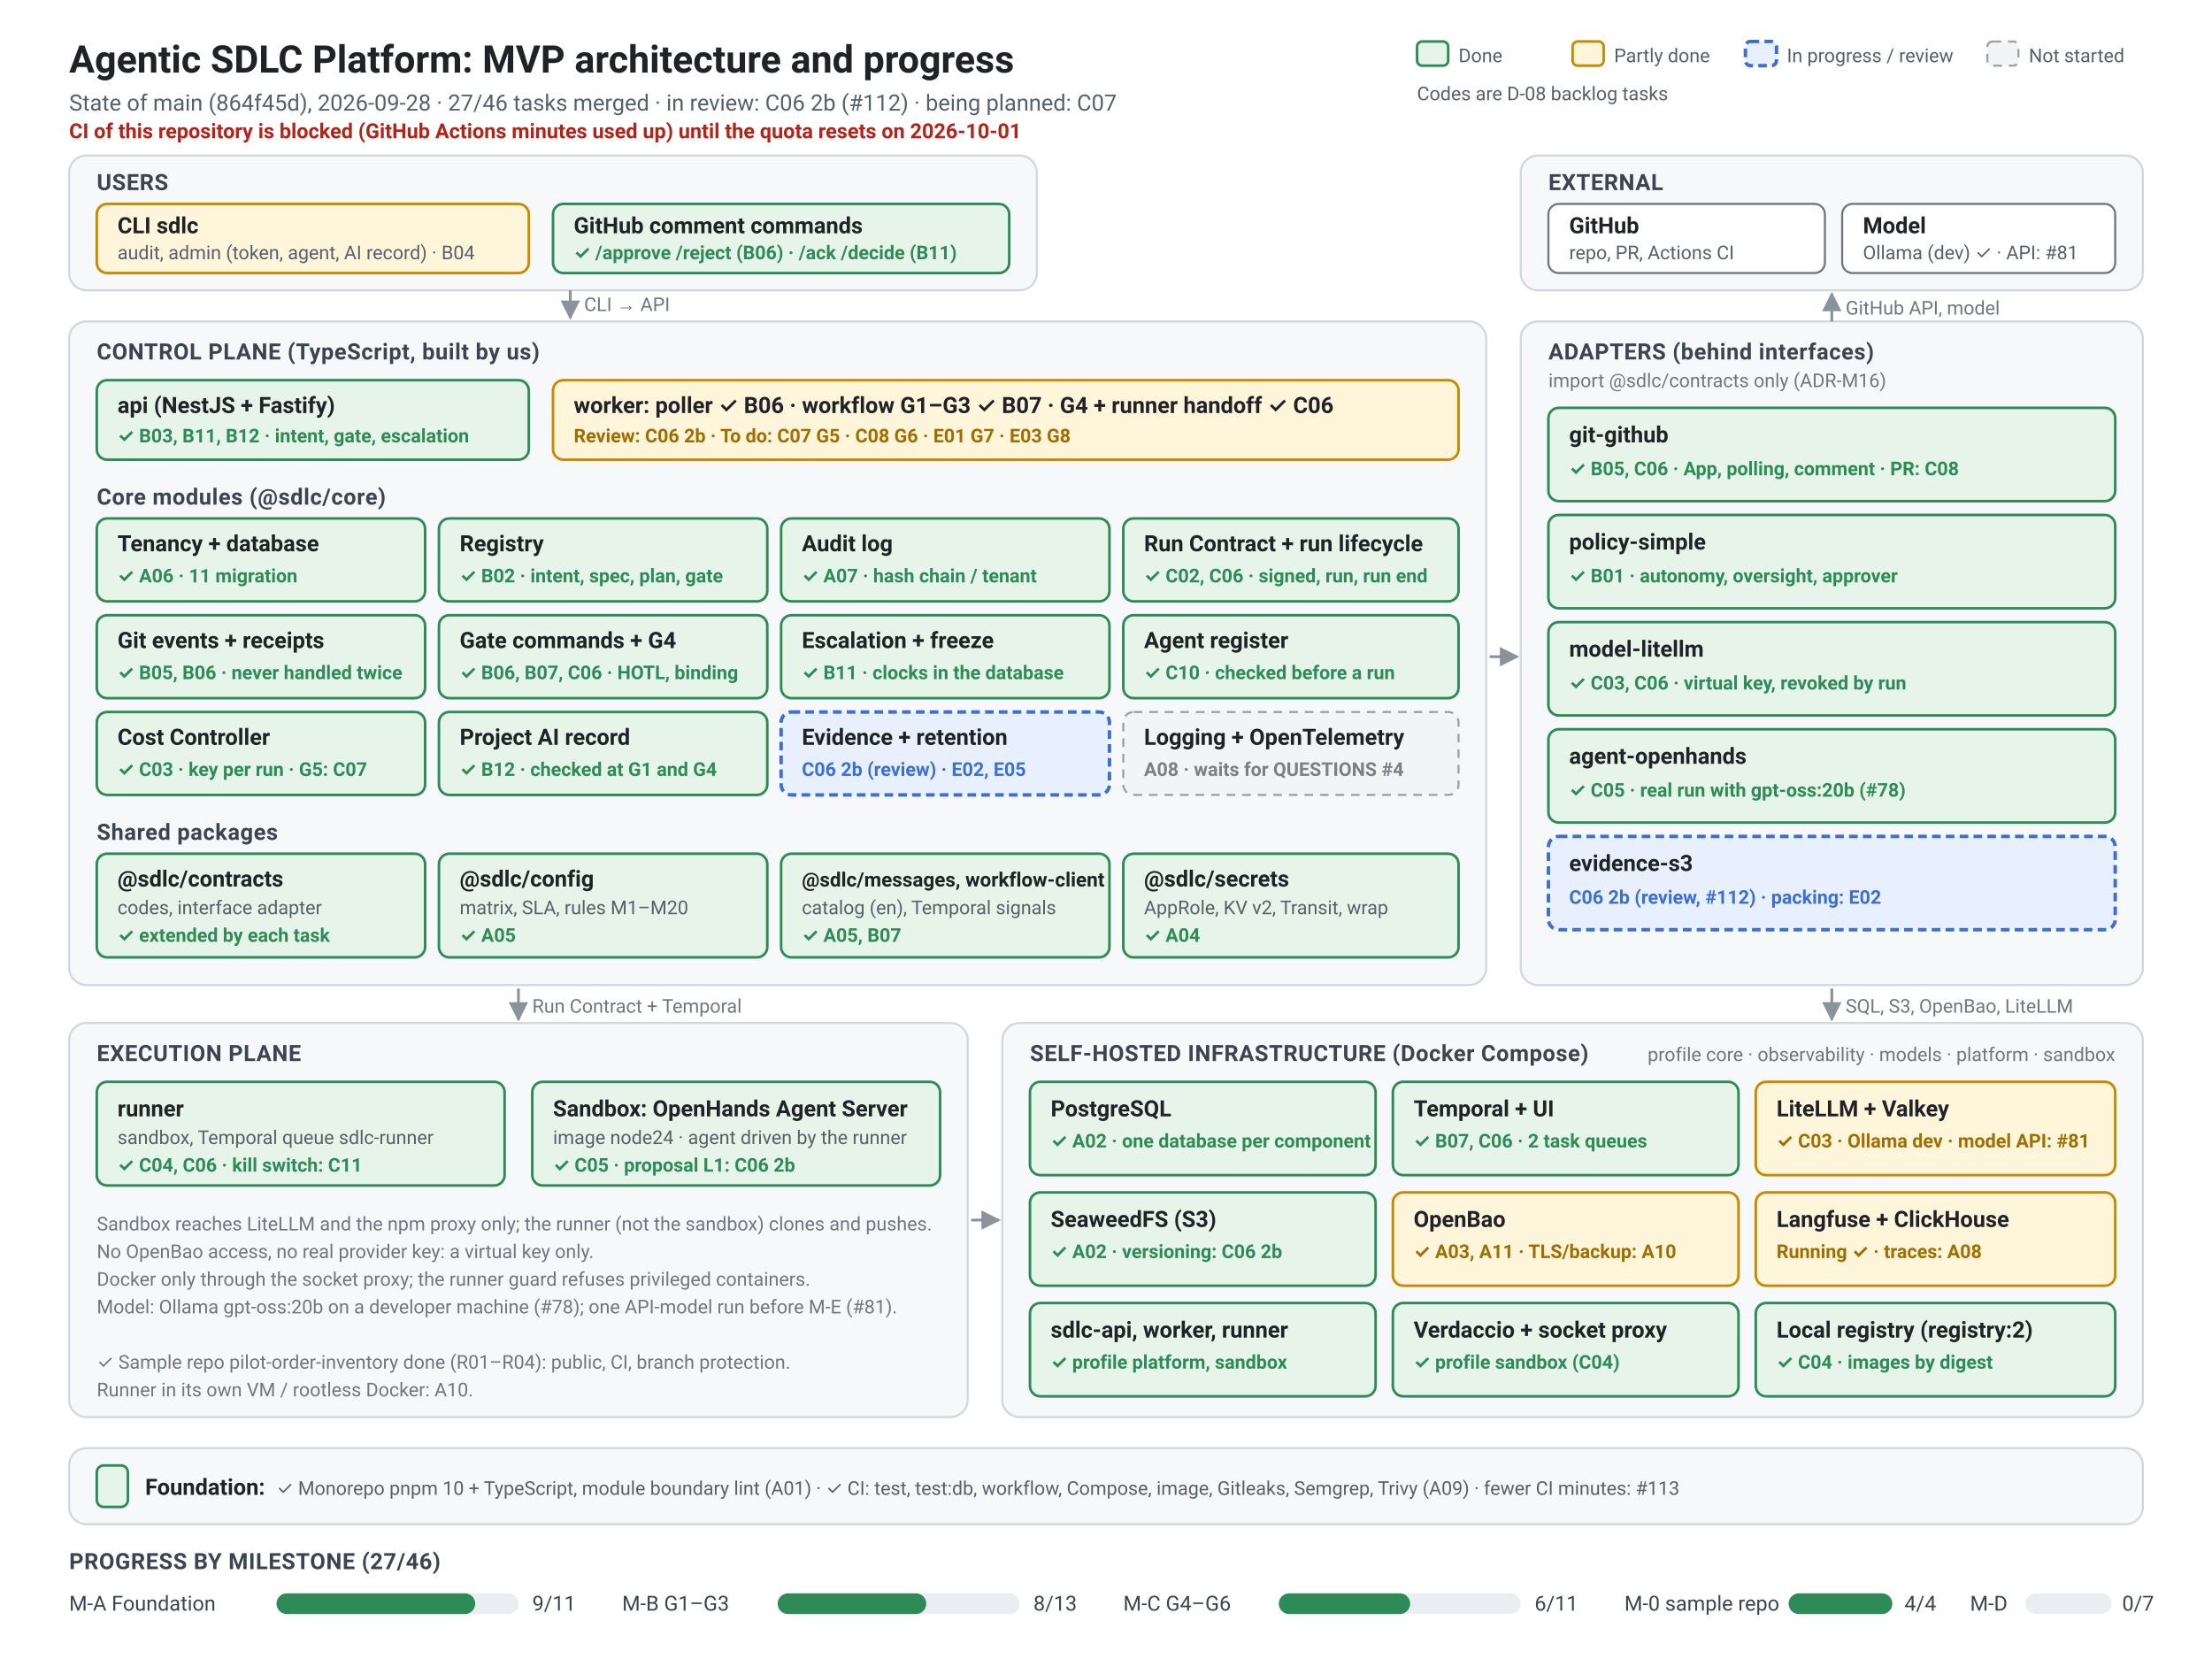
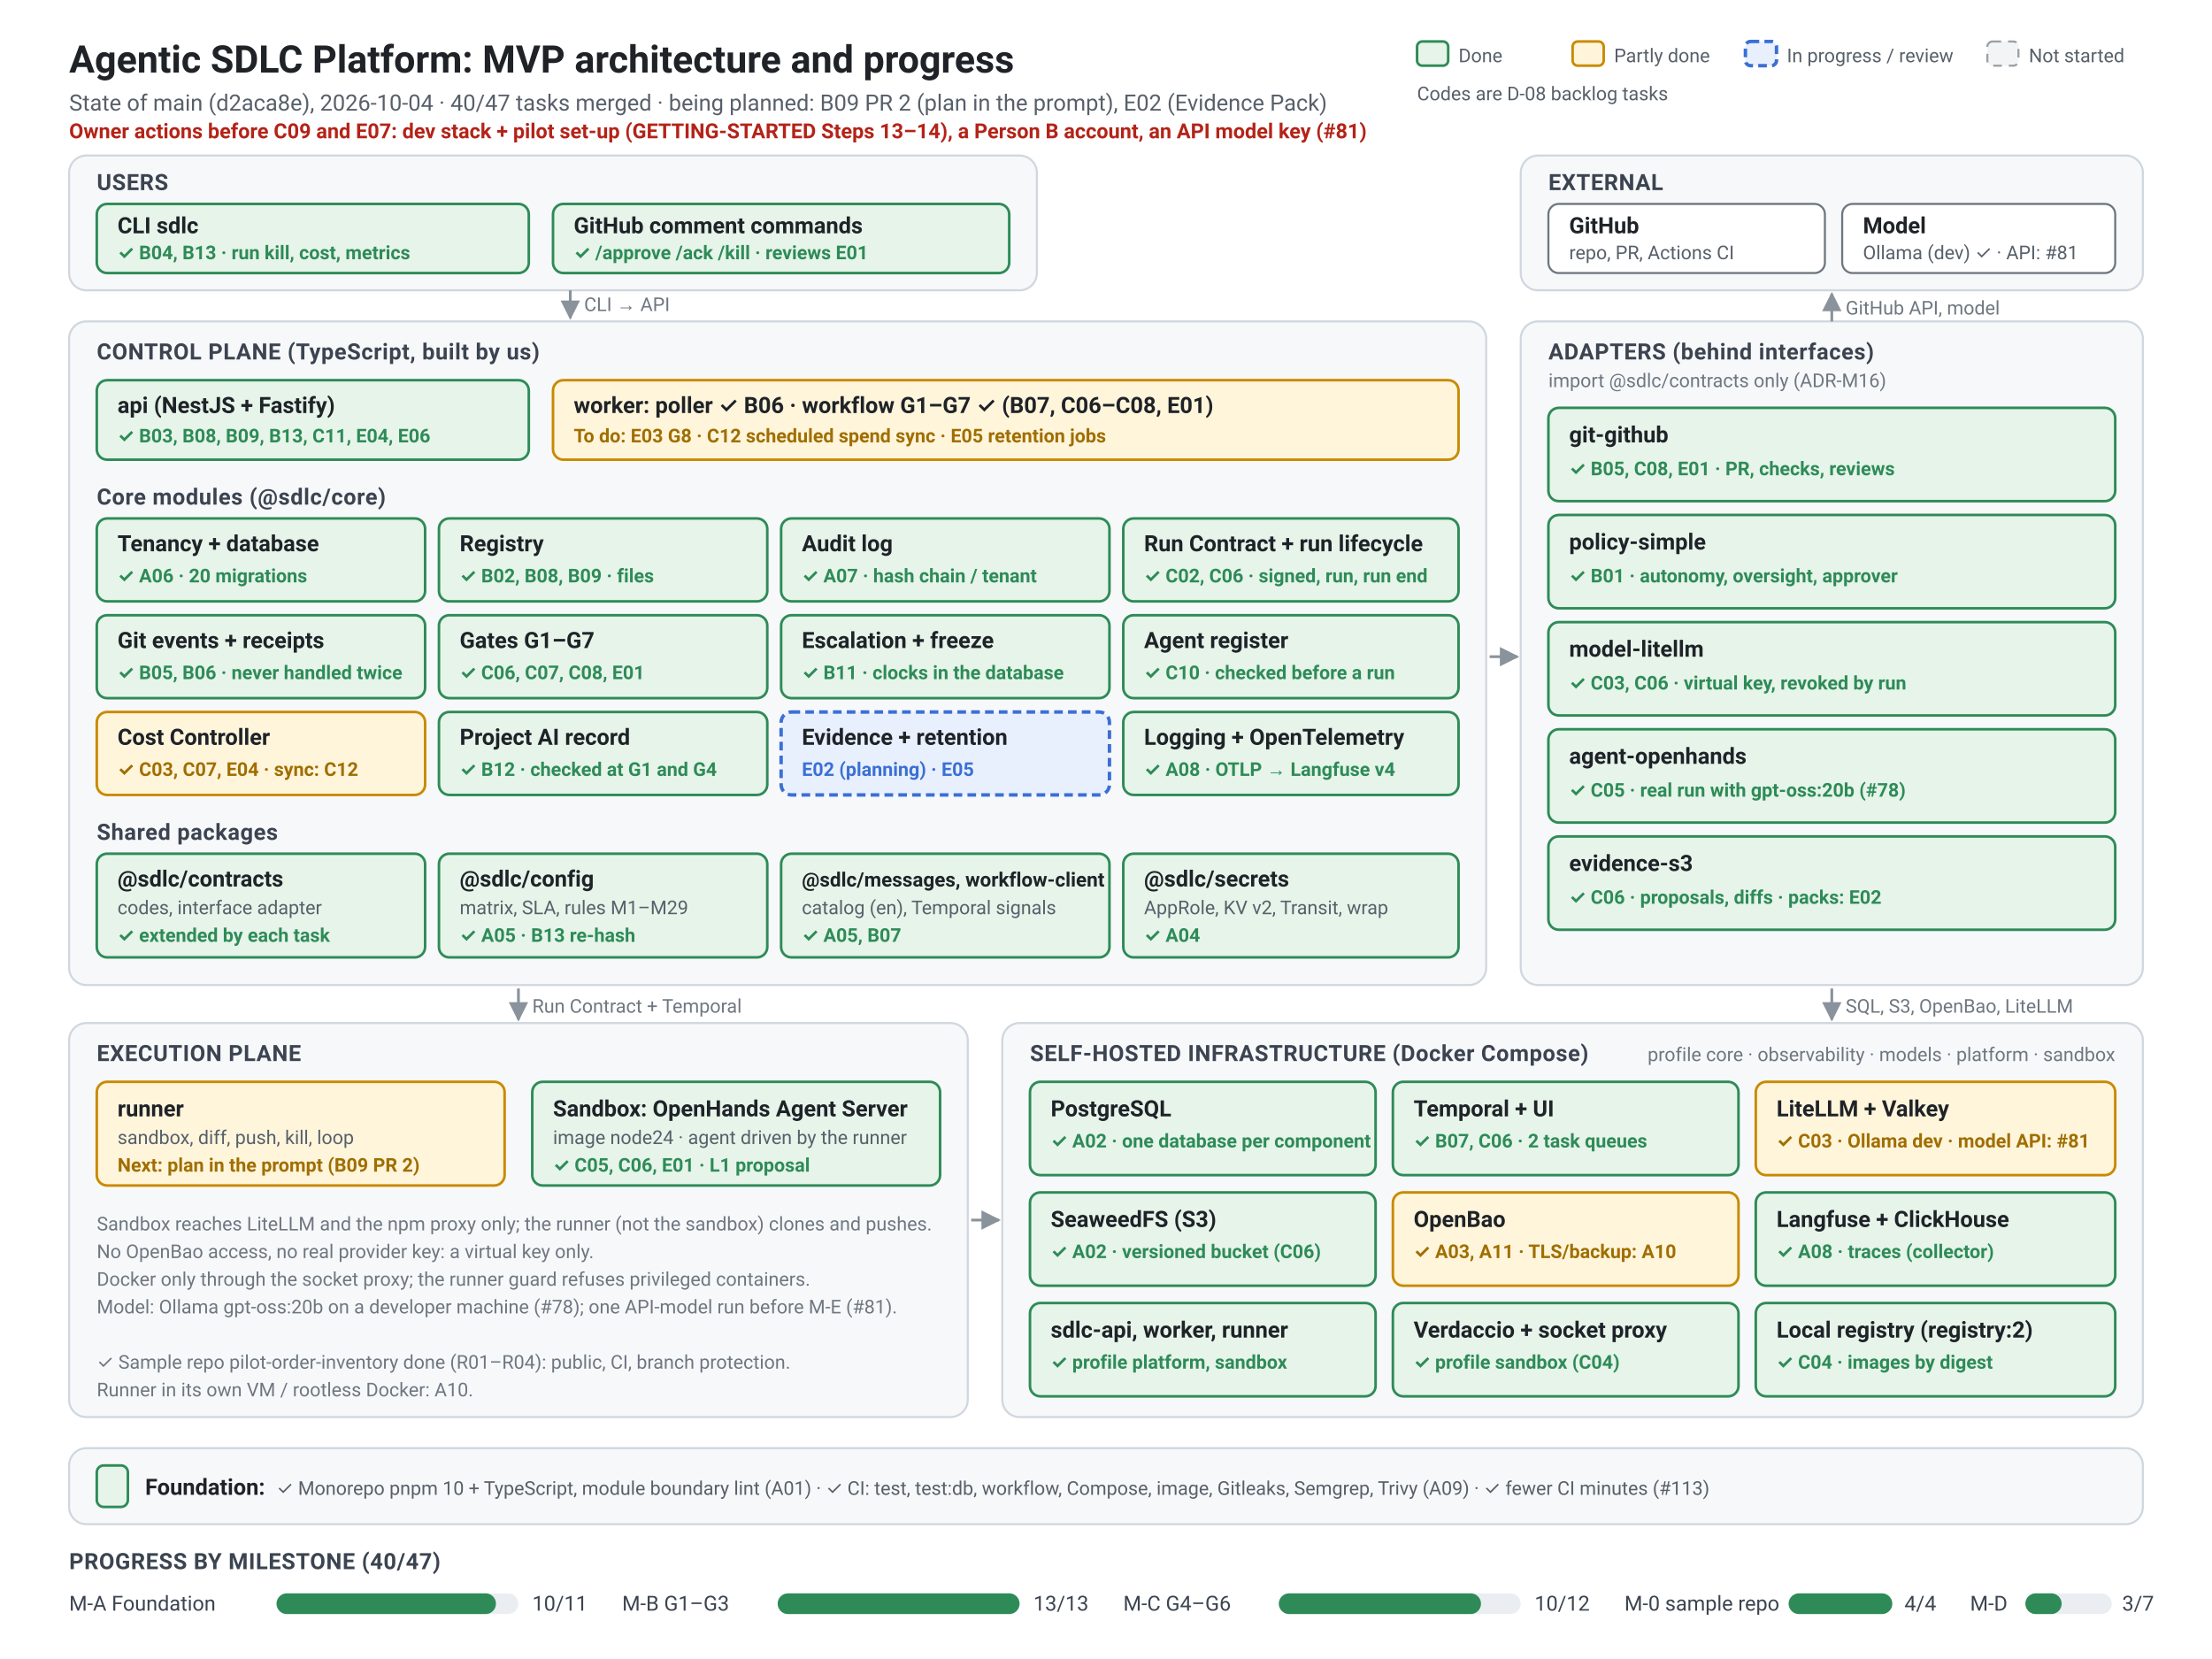
<svg xmlns="http://www.w3.org/2000/svg" viewBox="0 0 1280 960" width="1280" height="960" font-family="-apple-system, 'Segoe UI', Roboto, 'Helvetica Neue', Arial, sans-serif">
  <defs>
    <marker id="arrow" viewBox="0 0 10 10" refX="9" refY="5" markerWidth="7" markerHeight="7" orient="auto-start-reverse">
      <path d="M0,0 L10,5 L0,10 z" fill="#8A929C" />
    </marker>
    <style>
      .bg { fill: #FFFFFF; }
      .title { font-size: 22px; font-weight: 700; fill: #1F2328; }
      .sub { font-size: 13px; fill: #57606A; }
      .warn { font-size: 12px; font-weight: 600; fill: #B42318; }
      .group { fill: #F7F8FA; stroke: #D0D7DE; stroke-width: 1.2; }
      .glabel { font-size: 13px; font-weight: 700; fill: #3B4450; letter-spacing: 0.3px; }
      .gnote { font-size: 11px; fill: #6E7781; }
      .done { fill: #E6F4EA; stroke: #2E8B57; stroke-width: 1.5; }
      .part { fill: #FFF5DB; stroke: #C98A00; stroke-width: 1.5; }
      .todo { fill: #F3F4F6; stroke: #9AA0A6; stroke-width: 1.2; stroke-dasharray: 5 4; }
      .next { fill: #E8F0FE; stroke: #3B6FD4; stroke-width: 2; stroke-dasharray: 5 3; }
      .ext  { fill: #FFFFFF; stroke: #6E7781; stroke-width: 1.2; }
      .name { font-size: 13px; font-weight: 600; fill: #1F2328; }
      .meta { font-size: 11px; fill: #57606A; }
      .tag-done { font-size: 11px; font-weight: 700; fill: #2E8B57; }
      .tag-part { font-size: 11px; font-weight: 700; fill: #A06E00; }
      .tag-todo { font-size: 11px; font-weight: 700; fill: #7A8088; }
      .tag-next { font-size: 11px; font-weight: 700; fill: #3B6FD4; }
      .flow { stroke: #8A929C; stroke-width: 1.6; fill: none; marker-end: url(#arrow); }
      .flabel { font-size: 11px; fill: #6E7781; }
      .bar-bg { fill: #EAEEF2; }
      .bar { fill: #2E8B57; }
      .ms { font-size: 12px; fill: #3B4450; }
    </style>
  </defs>
  <rect class="bg" x="0" y="0" width="1280" height="960" />
  <text class="title" x="40" y="42">Agentic SDLC Platform: MVP architecture and progress</text>
-   <text class="sub" x="40" y="64">State of main (864f45d), 2026-09-28 · 27/46 tasks merged · in review: C06 2b (#112) · being planned: C07</text>
-   <text class="warn" x="40" y="80">CI of this repository is blocked (GitHub Actions minutes used up) until the quota resets on 2026-10-01</text>
+   <text class="sub" x="40" y="64">State of main (d2aca8e), 2026-10-04 · 40/47 tasks merged · being planned: B09 PR 2 (plan in the prompt), E02 (Evidence Pack)</text>
+   <text class="warn" x="40" y="80">Owner actions before C09 and E07: dev stack + pilot set-up (GETTING-STARTED Steps 13–14), a Person B account, an API model key (#81)</text>
  <g transform="translate(820,24)">
    <rect class="done" x="0" y="0" width="18" height="14" rx="3" />
    <text class="meta" x="24" y="12">Done</text>
    <rect class="part" x="90" y="0" width="18" height="14" rx="3" />
    <text class="meta" x="114" y="12">Partly done</text>
    <rect class="next" x="190" y="0" width="18" height="14" rx="3" />
    <text class="meta" x="214" y="12">In progress / review</text>
    <rect class="todo" x="330" y="0" width="18" height="14" rx="3" />
    <text class="meta" x="354" y="12">Not started</text>
    <text class="meta" x="0" y="34">Codes are D-08 backlog tasks</text>
  </g>
  <rect class="group" x="40" y="90" width="560" height="78" rx="10" />
  <text class="glabel" x="56" y="110">USERS</text>
-   <rect class="part" x="56" y="118" width="250" height="40" rx="6" />
+   <rect class="done" x="56" y="118" width="250" height="40" rx="6" />
  <text class="name" x="68" y="135">CLI sdlc</text>
-   <text class="meta" x="68" y="150">audit, admin (token, agent, AI record) · B04</text>
+   <text class="tag-done" x="68" y="150">✓ B04, B13 · run kill, cost, metrics</text>
  <rect class="done" x="320" y="118" width="264" height="40" rx="6" />
  <text class="name" x="332" y="135">GitHub comment commands</text>
-   <text class="tag-done" x="332" y="150">✓ /approve /reject (B06) · /ack /decide (B11)</text>
+   <text class="tag-done" x="332" y="150">✓ /approve /ack /kill · reviews E01</text>
  <rect class="group" x="880" y="90" width="360" height="78" rx="10" />
  <text class="glabel" x="896" y="110">EXTERNAL</text>
  <rect class="ext" x="896" y="118" width="160" height="40" rx="6" />
  <text class="name" x="908" y="135">GitHub</text>
  <text class="meta" x="908" y="150">repo, PR, Actions CI</text>
  <rect class="ext" x="1066" y="118" width="158" height="40" rx="6" />
  <text class="name" x="1078" y="135">Model</text>
  <text class="meta" x="1078" y="150">Ollama (dev) ✓ · API: #81</text>
  <rect class="group" x="40" y="186" width="820" height="384" rx="10" />
  <text class="glabel" x="56" y="208">CONTROL PLANE (TypeScript, built by us)</text>
  <rect class="done" x="56" y="220" width="250" height="46" rx="6" />
  <text class="name" x="68" y="239">api (NestJS + Fastify)</text>
-   <text class="tag-done" x="68" y="256">✓ B03, B11, B12 · intent, gate, escalation</text>
+   <text class="tag-done" x="68" y="256">✓ B03, B08, B09, B13, C11, E04, E06</text>
  <rect class="part" x="320" y="220" width="524" height="46" rx="6" />
-   <text class="name" x="332" y="239">worker: poller ✓ B06 · workflow G1–G3 ✓ B07 · G4 + runner handoff ✓ C06</text>
-   <text class="tag-part" x="332" y="256">Review: C06 2b · To do: C07 G5 · C08 G6 · E01 G7 · E03 G8</text>
+   <text class="name" x="332" y="239">worker: poller ✓ B06 · workflow G1–G7 ✓ (B07, C06–C08, E01)</text>
+   <text class="tag-part" x="332" y="256">To do: E03 G8 · C12 scheduled spend sync · E05 retention jobs</text>
  <text class="glabel" x="56" y="292">Core modules (@sdlc/core)</text>
  <rect class="done" x="56" y="300" width="190" height="48" rx="6" />
  <text class="name" x="68" y="319">Tenancy + database</text>
-   <text class="tag-done" x="68" y="337">✓ A06 · 11 migration</text>
+   <text class="tag-done" x="68" y="337">✓ A06 · 20 migrations</text>
  <rect class="done" x="254" y="300" width="190" height="48" rx="6" />
  <text class="name" x="266" y="319">Registry</text>
-   <text class="tag-done" x="266" y="337">✓ B02 · intent, spec, plan, gate</text>
+   <text class="tag-done" x="266" y="337">✓ B02, B08, B09 · files</text>
  <rect class="done" x="452" y="300" width="190" height="48" rx="6" />
  <text class="name" x="464" y="319">Audit log</text>
  <text class="tag-done" x="464" y="337">✓ A07 · hash chain / tenant</text>
  <rect class="done" x="650" y="300" width="194" height="48" rx="6" />
  <text class="name" x="662" y="319">Run Contract + run lifecycle</text>
  <text class="tag-done" x="662" y="337">✓ C02, C06 · signed, run, run end</text>
  <rect class="done" x="56" y="356" width="190" height="48" rx="6" />
  <text class="name" x="68" y="375">Git events + receipts</text>
  <text class="tag-done" x="68" y="393">✓ B05, B06 · never handled twice</text>
  <rect class="done" x="254" y="356" width="190" height="48" rx="6" />
-   <text class="name" x="266" y="375">Gate commands + G4</text>
-   <text class="tag-done" x="266" y="393">✓ B06, B07, C06 · HOTL, binding</text>
+   <text class="name" x="266" y="375">Gates G1–G7</text>
+   <text class="tag-done" x="266" y="393">✓ C06, C07, C08, E01</text>
  <rect class="done" x="452" y="356" width="190" height="48" rx="6" />
  <text class="name" x="464" y="375">Escalation + freeze</text>
  <text class="tag-done" x="464" y="393">✓ B11 · clocks in the database</text>
  <rect class="done" x="650" y="356" width="194" height="48" rx="6" />
  <text class="name" x="662" y="375">Agent register</text>
  <text class="tag-done" x="662" y="393">✓ C10 · checked before a run</text>
-   <rect class="done" x="56" y="412" width="190" height="48" rx="6" />
+   <rect class="part" x="56" y="412" width="190" height="48" rx="6" />
  <text class="name" x="68" y="431">Cost Controller</text>
-   <text class="tag-done" x="68" y="449">✓ C03 · key per run · G5: C07</text>
+   <text class="tag-part" x="68" y="449">✓ C03, C07, E04 · sync: C12</text>
  <rect class="done" x="254" y="412" width="190" height="48" rx="6" />
  <text class="name" x="266" y="431">Project AI record</text>
  <text class="tag-done" x="266" y="449">✓ B12 · checked at G1 and G4</text>
  <rect class="next" x="452" y="412" width="190" height="48" rx="6" />
  <text class="name" x="464" y="431">Evidence + retention</text>
-   <text class="tag-next" x="464" y="449">C06 2b (review) · E02, E05</text>
-   <rect class="todo" x="650" y="412" width="194" height="48" rx="6" />
+   <text class="tag-next" x="464" y="449">E02 (planning) · E05</text>
+   <rect class="done" x="650" y="412" width="194" height="48" rx="6" />
  <text class="name" x="662" y="431">Logging + OpenTelemetry</text>
-   <text class="tag-todo" x="662" y="449">A08 · waits for QUESTIONS #4</text>
+   <text class="tag-done" x="662" y="449">✓ A08 · OTLP → Langfuse v4</text>
  <text class="glabel" x="56" y="486">Shared packages</text>
  <rect class="done" x="56" y="494" width="190" height="60" rx="6" />
  <text class="name" x="68" y="513">@sdlc/contracts</text>
  <text class="meta" x="68" y="529">codes, interface adapter</text>
  <text class="tag-done" x="68" y="545">✓ extended by each task</text>
  <rect class="done" x="254" y="494" width="190" height="60" rx="6" />
  <text class="name" x="266" y="513">@sdlc/config</text>
-   <text class="meta" x="266" y="529">matrix, SLA, rules M1–M20</text>
-   <text class="tag-done" x="266" y="545">✓ A05</text>
+   <text class="meta" x="266" y="529">matrix, SLA, rules M1–M29</text>
+   <text class="tag-done" x="266" y="545">✓ A05 · B13 re-hash</text>
  <rect class="done" x="452" y="494" width="190" height="60" rx="6" />
  <text class="name" x="464" y="513" style="font-size:11.5px">@sdlc/messages, workflow-client</text>
  <text class="meta" x="464" y="529">catalog (en), Temporal signals</text>
  <text class="tag-done" x="464" y="545">✓ A05, B07</text>
  <rect class="done" x="650" y="494" width="194" height="60" rx="6" />
  <text class="name" x="662" y="513">@sdlc/secrets</text>
  <text class="meta" x="662" y="529">AppRole, KV v2, Transit, wrap</text>
  <text class="tag-done" x="662" y="545">✓ A04</text>
  <rect class="group" x="880" y="186" width="360" height="384" rx="10" />
  <text class="glabel" x="896" y="208">ADAPTERS (behind interfaces)</text>
  <text class="gnote" x="896" y="224">import @sdlc/contracts only (ADR-M16)</text>
  <rect class="done" x="896" y="236" width="328" height="54" rx="6" />
  <text class="name" x="908" y="256">git-github</text>
-   <text class="tag-done" x="908" y="275">✓ B05, C06 · App, polling, comment · PR: C08</text>
+   <text class="tag-done" x="908" y="275">✓ B05, C08, E01 · PR, checks, reviews</text>
  <rect class="done" x="896" y="298" width="328" height="54" rx="6" />
  <text class="name" x="908" y="318">policy-simple</text>
  <text class="tag-done" x="908" y="337">✓ B01 · autonomy, oversight, approver</text>
  <rect class="done" x="896" y="360" width="328" height="54" rx="6" />
  <text class="name" x="908" y="380">model-litellm</text>
  <text class="tag-done" x="908" y="399">✓ C03, C06 · virtual key, revoked by run</text>
  <rect class="done" x="896" y="422" width="328" height="54" rx="6" />
  <text class="name" x="908" y="442">agent-openhands</text>
  <text class="tag-done" x="908" y="461">✓ C05 · real run with gpt-oss:20b (#78)</text>
-   <rect class="next" x="896" y="484" width="328" height="54" rx="6" />
+   <rect class="done" x="896" y="484" width="328" height="54" rx="6" />
  <text class="name" x="908" y="504">evidence-s3</text>
-   <text class="tag-next" x="908" y="523">C06 2b (review, #112) · packing: E02</text>
+   <text class="tag-done" x="908" y="523">✓ C06 · proposals, diffs · packs: E02</text>
  <rect class="group" x="40" y="592" width="520" height="228" rx="10" />
  <text class="glabel" x="56" y="614">EXECUTION PLANE</text>
-   <rect class="done" x="56" y="626" width="236" height="60" rx="6" />
+   <rect class="part" x="56" y="626" width="236" height="60" rx="6" />
  <text class="name" x="68" y="646">runner</text>
-   <text class="meta" x="68" y="662">sandbox, Temporal queue sdlc-runner</text>
-   <text class="tag-done" x="68" y="678">✓ C04, C06 · kill switch: C11</text>
+   <text class="meta" x="68" y="662">sandbox, diff, push, kill, loop</text>
+   <text class="tag-part" x="68" y="678">Next: plan in the prompt (B09 PR 2)</text>
  <rect class="done" x="308" y="626" width="236" height="60" rx="6" />
  <text class="name" x="320" y="646">Sandbox: OpenHands Agent Server</text>
  <text class="meta" x="320" y="662">image node24 · agent driven by the runner</text>
-   <text class="tag-done" x="320" y="678">✓ C05 · proposal L1: C06 2b</text>
+   <text class="tag-done" x="320" y="678">✓ C05, C06, E01 · L1 proposal</text>
  <text class="gnote" x="56" y="712">Sandbox reaches LiteLLM and the npm proxy only; the runner (not the sandbox) clones and pushes.</text>
  <text class="gnote" x="56" y="728">No OpenBao access, no real provider key: a virtual key only.</text>
  <text class="gnote" x="56" y="744">Docker only through the socket proxy; the runner guard refuses privileged containers.</text>
  <text class="gnote" x="56" y="760">Model: Ollama gpt-oss:20b on a developer machine (#78); one API-model run before M-E (#81).</text>
  <text class="gnote" x="56" y="792">✓ Sample repo pilot-order-inventory done (R01–R04): public, CI, branch protection.</text>
  <text class="gnote" x="56" y="808">Runner in its own VM / rootless Docker: A10.</text>
  <rect class="group" x="580" y="592" width="660" height="228" rx="10" />
  <text class="glabel" x="596" y="614">SELF-HOSTED INFRASTRUCTURE (Docker Compose)</text>
  <text class="gnote" x="1224" y="614" text-anchor="end">profile core · observability · models · platform · sandbox</text>
  <rect class="done" x="596" y="626" width="200" height="54" rx="6" />
  <text class="name" x="608" y="646">PostgreSQL</text>
  <text class="tag-done" x="608" y="664">✓ A02 · one database per component</text>
  <rect class="done" x="806" y="626" width="200" height="54" rx="6" />
  <text class="name" x="818" y="646">Temporal + UI</text>
  <text class="tag-done" x="818" y="664">✓ B07, C06 · 2 task queues</text>
  <rect class="part" x="1016" y="626" width="208" height="54" rx="6" />
  <text class="name" x="1028" y="646">LiteLLM + Valkey</text>
  <text class="tag-part" x="1028" y="664">✓ C03 · Ollama dev · model API: #81</text>
  <rect class="done" x="596" y="690" width="200" height="54" rx="6" />
  <text class="name" x="608" y="710">SeaweedFS (S3)</text>
-   <text class="tag-done" x="608" y="728">✓ A02 · versioning: C06 2b</text>
+   <text class="tag-done" x="608" y="728">✓ A02 · versioned bucket (C06)</text>
  <rect class="part" x="806" y="690" width="200" height="54" rx="6" />
  <text class="name" x="818" y="710">OpenBao</text>
  <text class="tag-part" x="818" y="728">✓ A03, A11 · TLS/backup: A10</text>
-   <rect class="part" x="1016" y="690" width="208" height="54" rx="6" />
+   <rect class="done" x="1016" y="690" width="208" height="54" rx="6" />
  <text class="name" x="1028" y="710">Langfuse + ClickHouse</text>
-   <text class="tag-part" x="1028" y="728">Running ✓ · traces: A08</text>
+   <text class="tag-done" x="1028" y="728">✓ A08 · traces (collector)</text>
  <rect class="done" x="596" y="754" width="200" height="54" rx="6" />
  <text class="name" x="608" y="774">sdlc-api, worker, runner</text>
  <text class="tag-done" x="608" y="792">✓ profile platform, sandbox</text>
  <rect class="done" x="806" y="754" width="200" height="54" rx="6" />
  <text class="name" x="818" y="774">Verdaccio + socket proxy</text>
  <text class="tag-done" x="818" y="792">✓ profile sandbox (C04)</text>
  <rect class="done" x="1016" y="754" width="208" height="54" rx="6" />
  <text class="name" x="1028" y="774">Local registry (registry:2)</text>
  <text class="tag-done" x="1028" y="792">✓ C04 · images by digest</text>
  <path class="flow" d="M330,168 L330,184" />
  <text class="flabel" x="338" y="180">CLI → API</text>
  <path class="flow" d="M862,380 L878,380" />
  <path class="flow" d="M1060,186 L1060,170" />
  <text class="flabel" x="1068" y="182">GitHub API, model</text>
  <path class="flow" d="M300,572 L300,590" />
  <text class="flabel" x="308" y="586">Run Contract + Temporal</text>
  <path class="flow" d="M562,706 L578,706" />
  <path class="flow" d="M1060,572 L1060,590" />
  <text class="flabel" x="1068" y="586">SQL, S3, OpenBao, LiteLLM</text>
  <rect class="group" x="40" y="838" width="1200" height="44" rx="10" />
  <rect class="done" x="56" y="848" width="18" height="24" rx="4" />
  <text class="name" x="84" y="865">Foundation:</text>
-   <text class="meta" x="160" y="865">✓ Monorepo pnpm 10 + TypeScript, module boundary lint (A01) · ✓ CI: test, test:db, workflow, Compose, image, Gitleaks, Semgrep, Trivy (A09) · fewer CI minutes: #113</text>
-   <text class="glabel" x="40" y="908">PROGRESS BY MILESTONE (27/46)</text>
+   <text class="meta" x="160" y="865">✓ Monorepo pnpm 10 + TypeScript, module boundary lint (A01) · ✓ CI: test, test:db, workflow, Compose, image, Gitleaks, Semgrep, Trivy (A09) · ✓ fewer CI minutes (#113)</text>
+   <text class="glabel" x="40" y="908">PROGRESS BY MILESTONE (40/47)</text>
  <g transform="translate(40,918)">
    <text class="ms" x="0" y="14">M-A Foundation</text>
    <rect class="bar-bg" x="120" y="4" width="140" height="12" rx="6" />
-     <rect class="bar" x="120" y="4" width="115" height="12" rx="6" />
-     <text class="ms" x="268" y="14">9/11</text>
+     <rect class="bar" x="120" y="4" width="127" height="12" rx="6" />
+     <text class="ms" x="268" y="14">10/11</text>
    <text class="ms" x="320" y="14">M-B G1–G3</text>
    <rect class="bar-bg" x="410" y="4" width="140" height="12" rx="6" />
-     <rect class="bar" x="410" y="4" width="86" height="12" rx="6" />
-     <text class="ms" x="558" y="14">8/13</text>
+     <rect class="bar" x="410" y="4" width="140" height="12" rx="6" />
+     <text class="ms" x="558" y="14">13/13</text>
    <text class="ms" x="610" y="14">M-C G4–G6</text>
    <rect class="bar-bg" x="700" y="4" width="140" height="12" rx="6" />
-     <rect class="bar" x="700" y="4" width="76" height="12" rx="6" />
-     <text class="ms" x="848" y="14">6/11</text>
+     <rect class="bar" x="700" y="4" width="117" height="12" rx="6" />
+     <text class="ms" x="848" y="14">10/12</text>
    <text class="ms" x="900" y="14">M-0 sample repo</text>
    <rect class="bar-bg" x="995" y="4" width="60" height="12" rx="6" />
    <rect class="bar" x="995" y="4" width="60" height="12" rx="6" />
    <text class="ms" x="1062" y="14">4/4</text>
    <text class="ms" x="1100" y="14">M-D</text>
    <rect class="bar-bg" x="1132" y="4" width="50" height="12" rx="6" />
-     <text class="ms" x="1188" y="14">0/7</text>
+     <rect class="bar" x="1132" y="4" width="21" height="12" rx="6" />
+     <text class="ms" x="1188" y="14">3/7</text>
  </g>
</svg>
